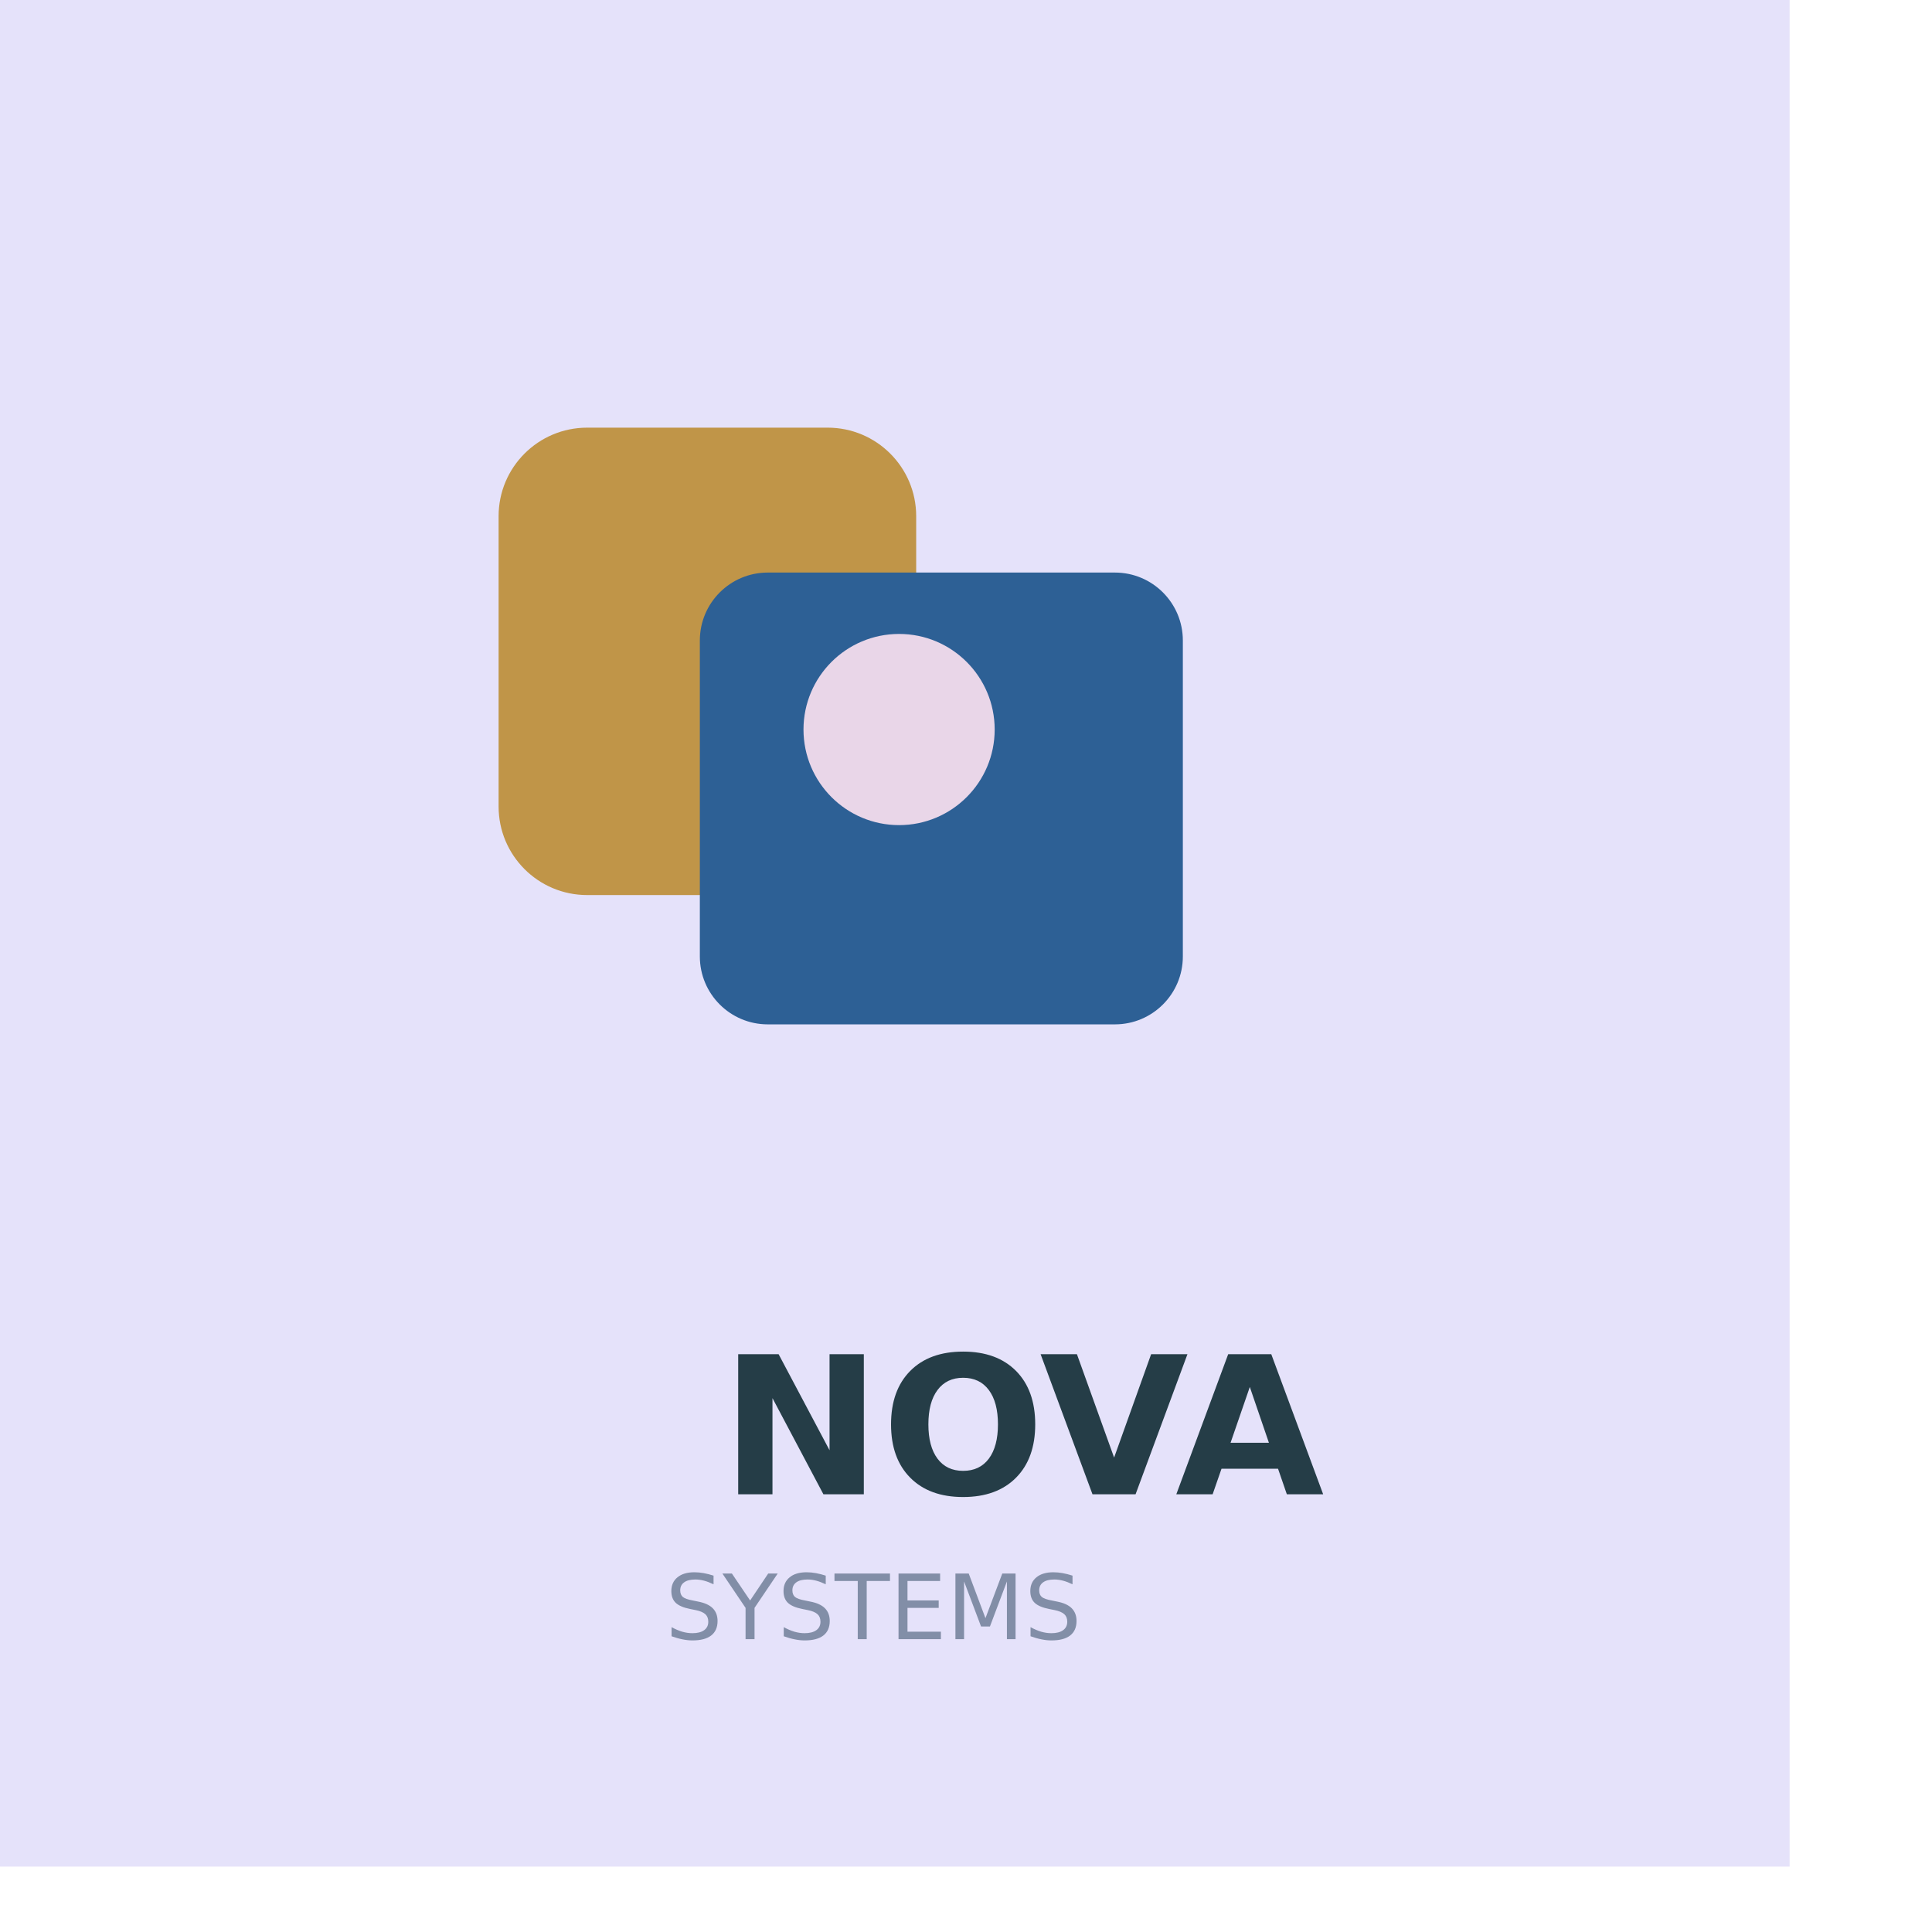
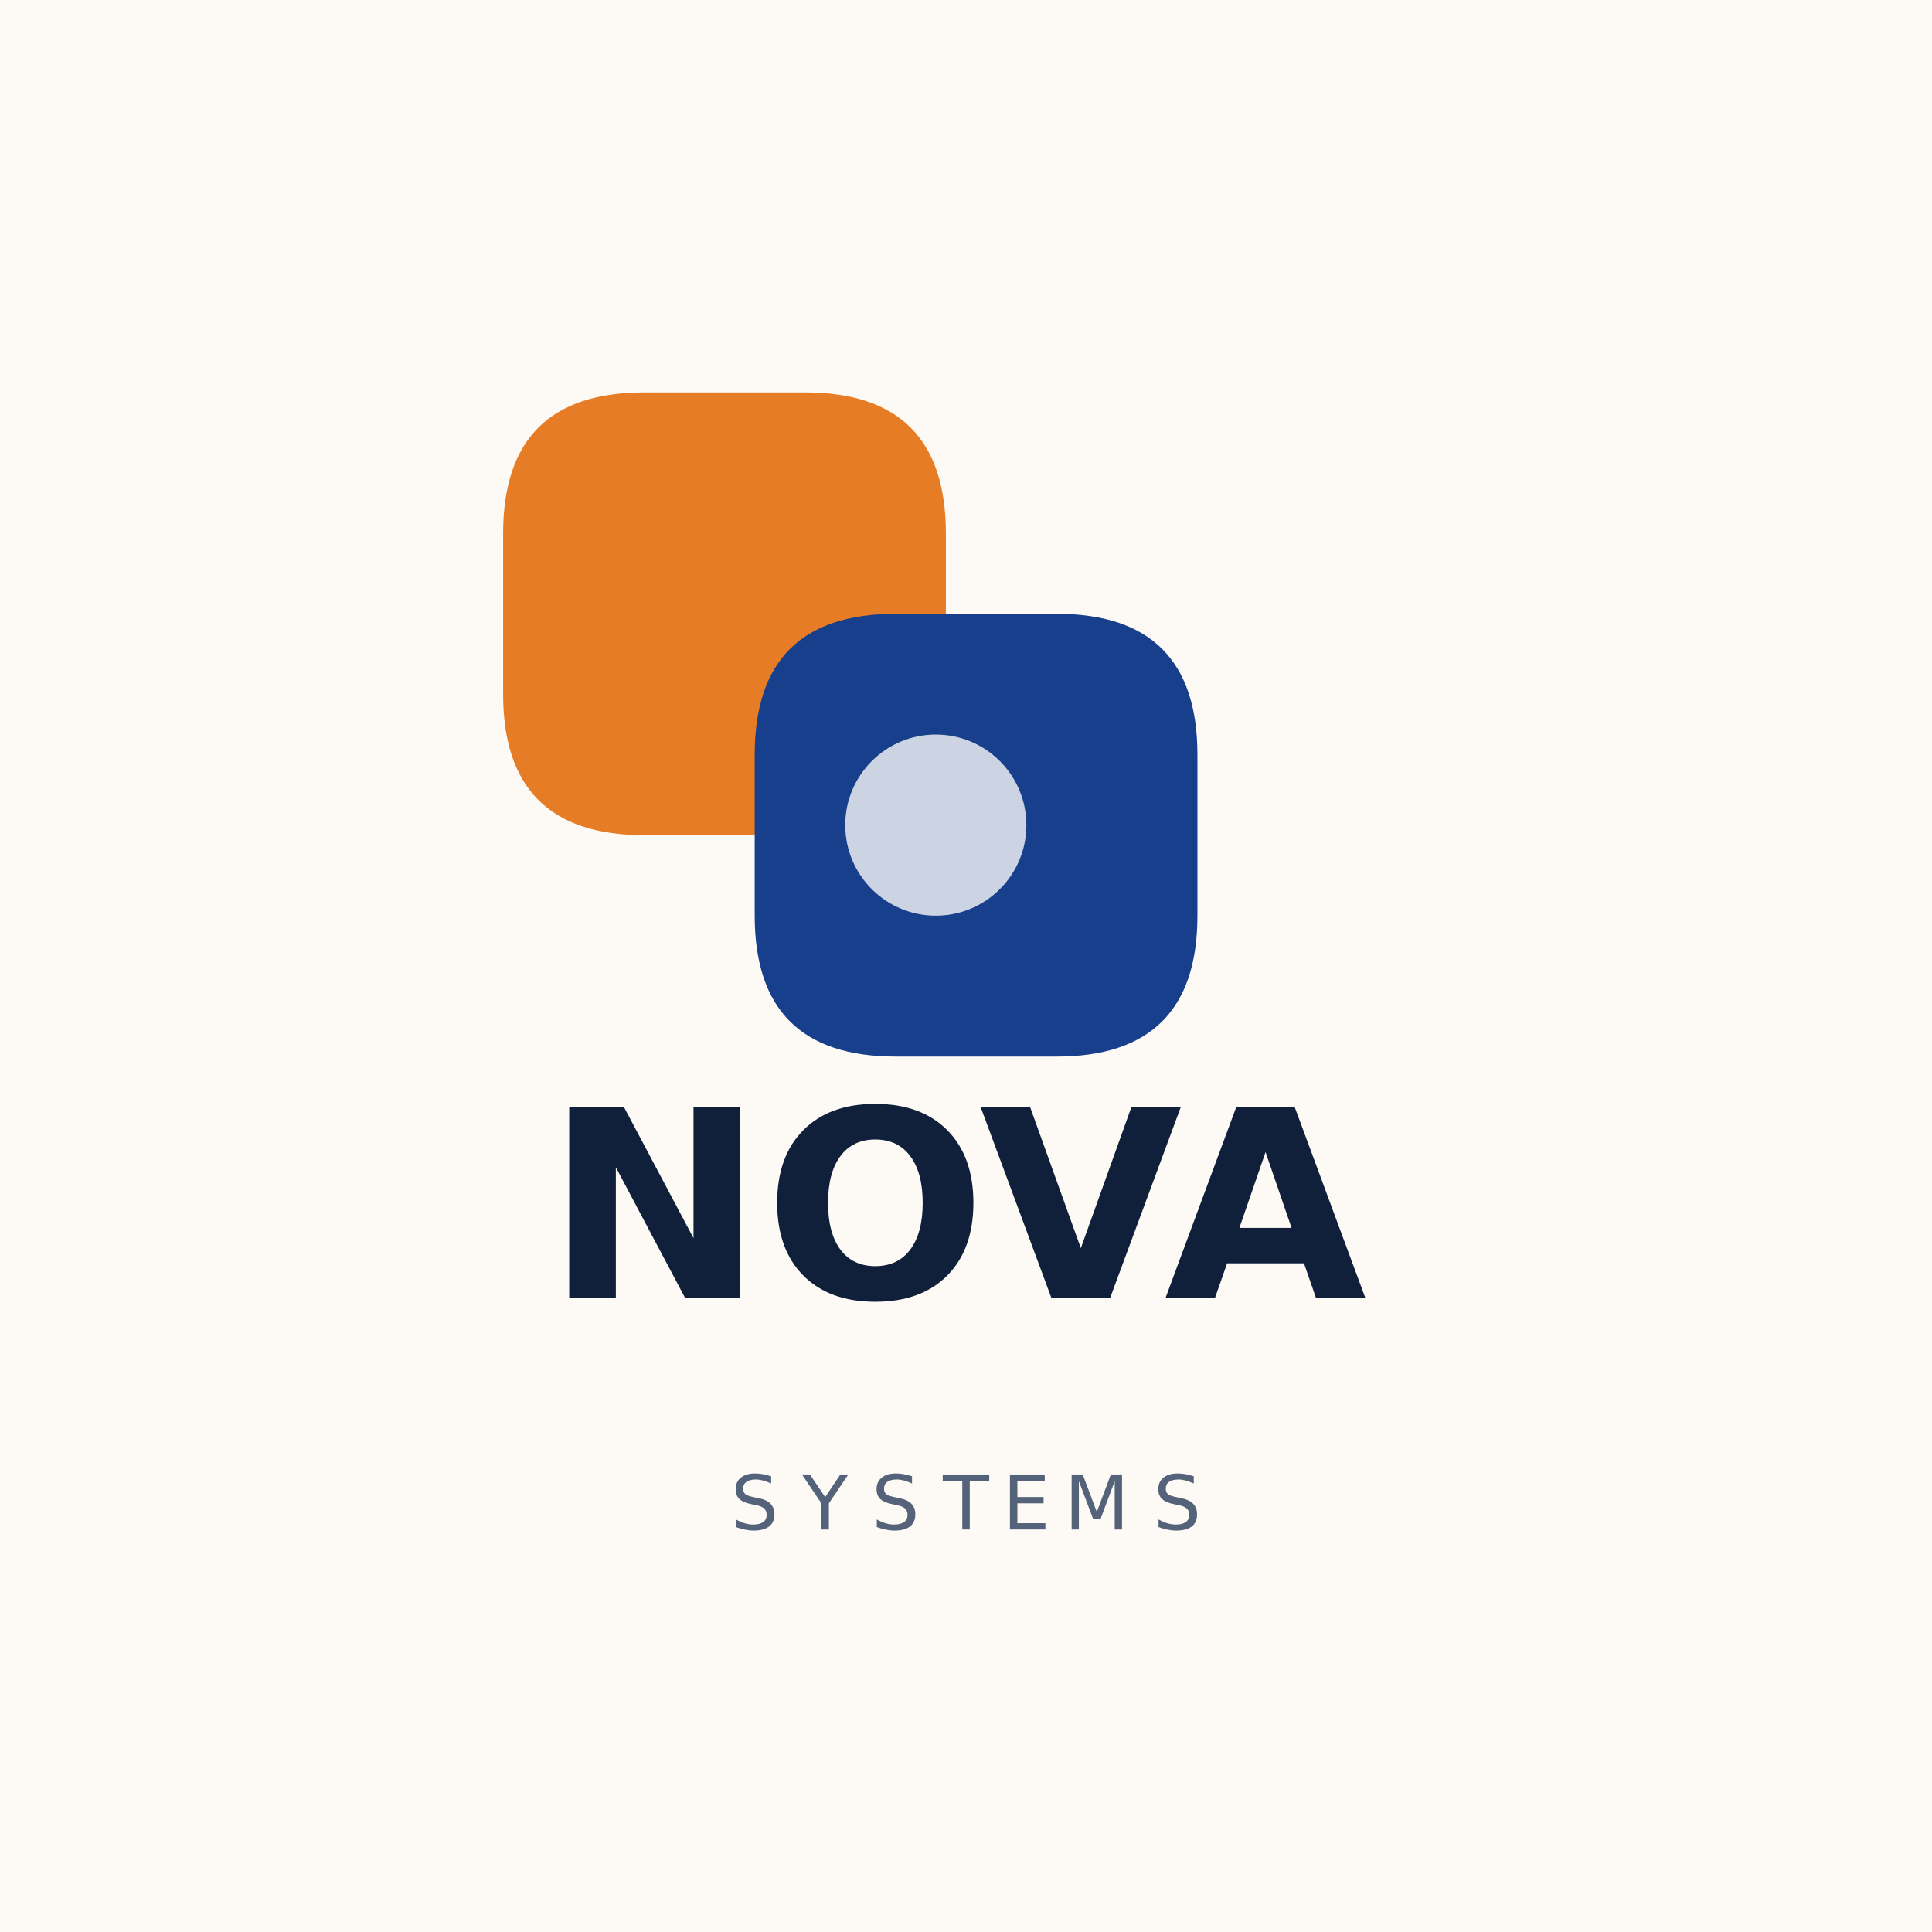
<svg xmlns="http://www.w3.org/2000/svg" viewBox="0 0 384 384">
-   <rect width="355.7" height="371.0" fill="#e5e2fa" />
+   <rect x="0" y="0" width="384" height="384" fill="#fdfaf6" />
  <g id="mark">
-     <rect x="99.1" y="85.0" width="83.0" height="92.9" rx="17.6" fill="#c09548" />
-     <rect x="139.1" y="113.8" width="96.0" height="89.8" rx="13.5" fill="#2d6095" />
-     <circle cx="178.7" cy="145.0" r="19.0" fill="#e9d6e8" />
+     <path d="M128 78 L160 78 Q188 78 188 106 L188 138 Q188 166 160 166 L128 166 Q100 166 100 138 L100 106 Q100 78 128 78 Z" fill="#e77c26" />
+     <path d="M178 122 L210 122 Q238 122 238 150 L238 182 Q238 210 210 210 L178 210 Q150 210 150 182 L150 150 Q150 122 178 122 Z" fill="#173f8c" />
+     <circle cx="186" cy="164" r="18" fill="#f8f8f8" fill-opacity="0.8" />
  </g>
-   <g id="text">
-     <text x="203.2" y="297.0" font-family="DejaVu Sans" font-size="38.2" font-weight="bold" text-anchor="middle" fill="#253d47">NOVA</text>
-     <text x="173.6" y="325.8" font-family="DejaVu Sans" font-size="17.9" font-weight="normal" text-anchor="middle" fill="#828ea7">SYSTEMS</text>
+   <g id="nova">
+     <text x="190" y="258" font-family="DejaVu Sans" font-size="52" font-weight="bold" text-anchor="middle" fill="#101f3a">NOVA</text>
+   </g>
+   <g id="tagline">
+     <text x="150" y="304" font-family="DejaVu Sans" font-size="15" font-weight="normal" text-anchor="middle" fill="#55637a">S</text>
+     <text x="164" y="304" font-family="DejaVu Sans" font-size="15" font-weight="normal" text-anchor="middle" fill="#55637a">Y</text>
+     <text x="178" y="304" font-family="DejaVu Sans" font-size="15" font-weight="normal" text-anchor="middle" fill="#55637a">S</text>
+     <text x="192" y="304" font-family="DejaVu Sans" font-size="15" font-weight="normal" text-anchor="middle" fill="#55637a">T</text>
+     <text x="204" y="304" font-family="DejaVu Sans" font-size="15" font-weight="normal" text-anchor="middle" fill="#55637a">E</text>
+     <text x="218" y="304" font-family="DejaVu Sans" font-size="15" font-weight="normal" text-anchor="middle" fill="#55637a">M</text>
+     <text x="234" y="304" font-family="DejaVu Sans" font-size="15" font-weight="normal" text-anchor="middle" fill="#55637a">S</text>
  </g>
</svg>
